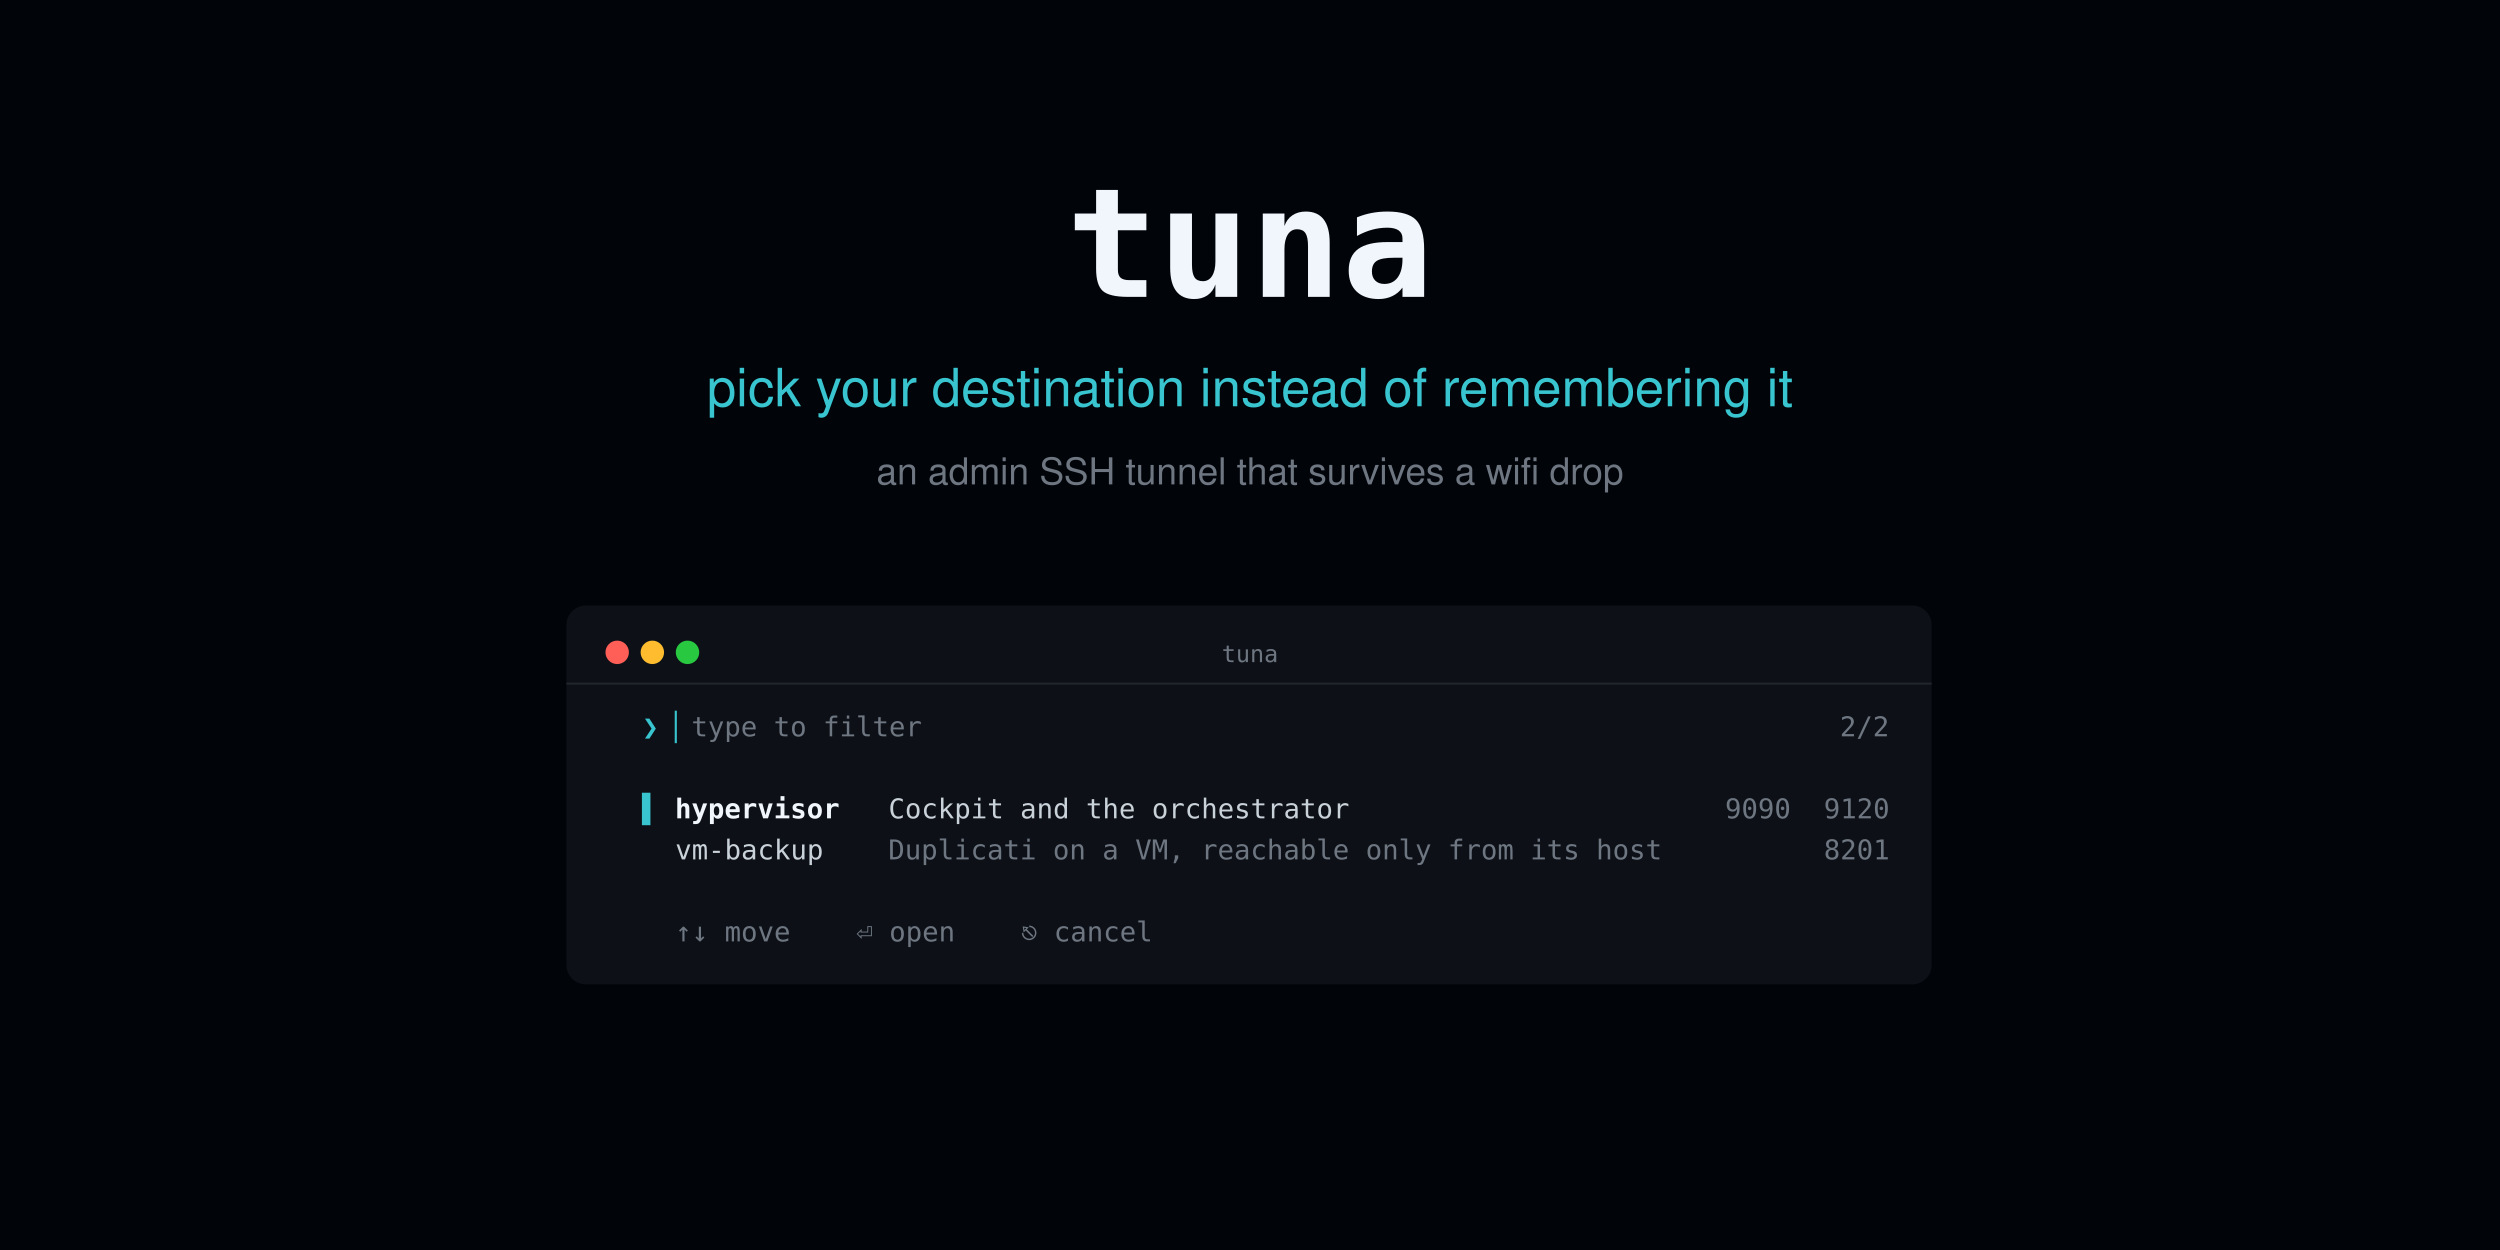
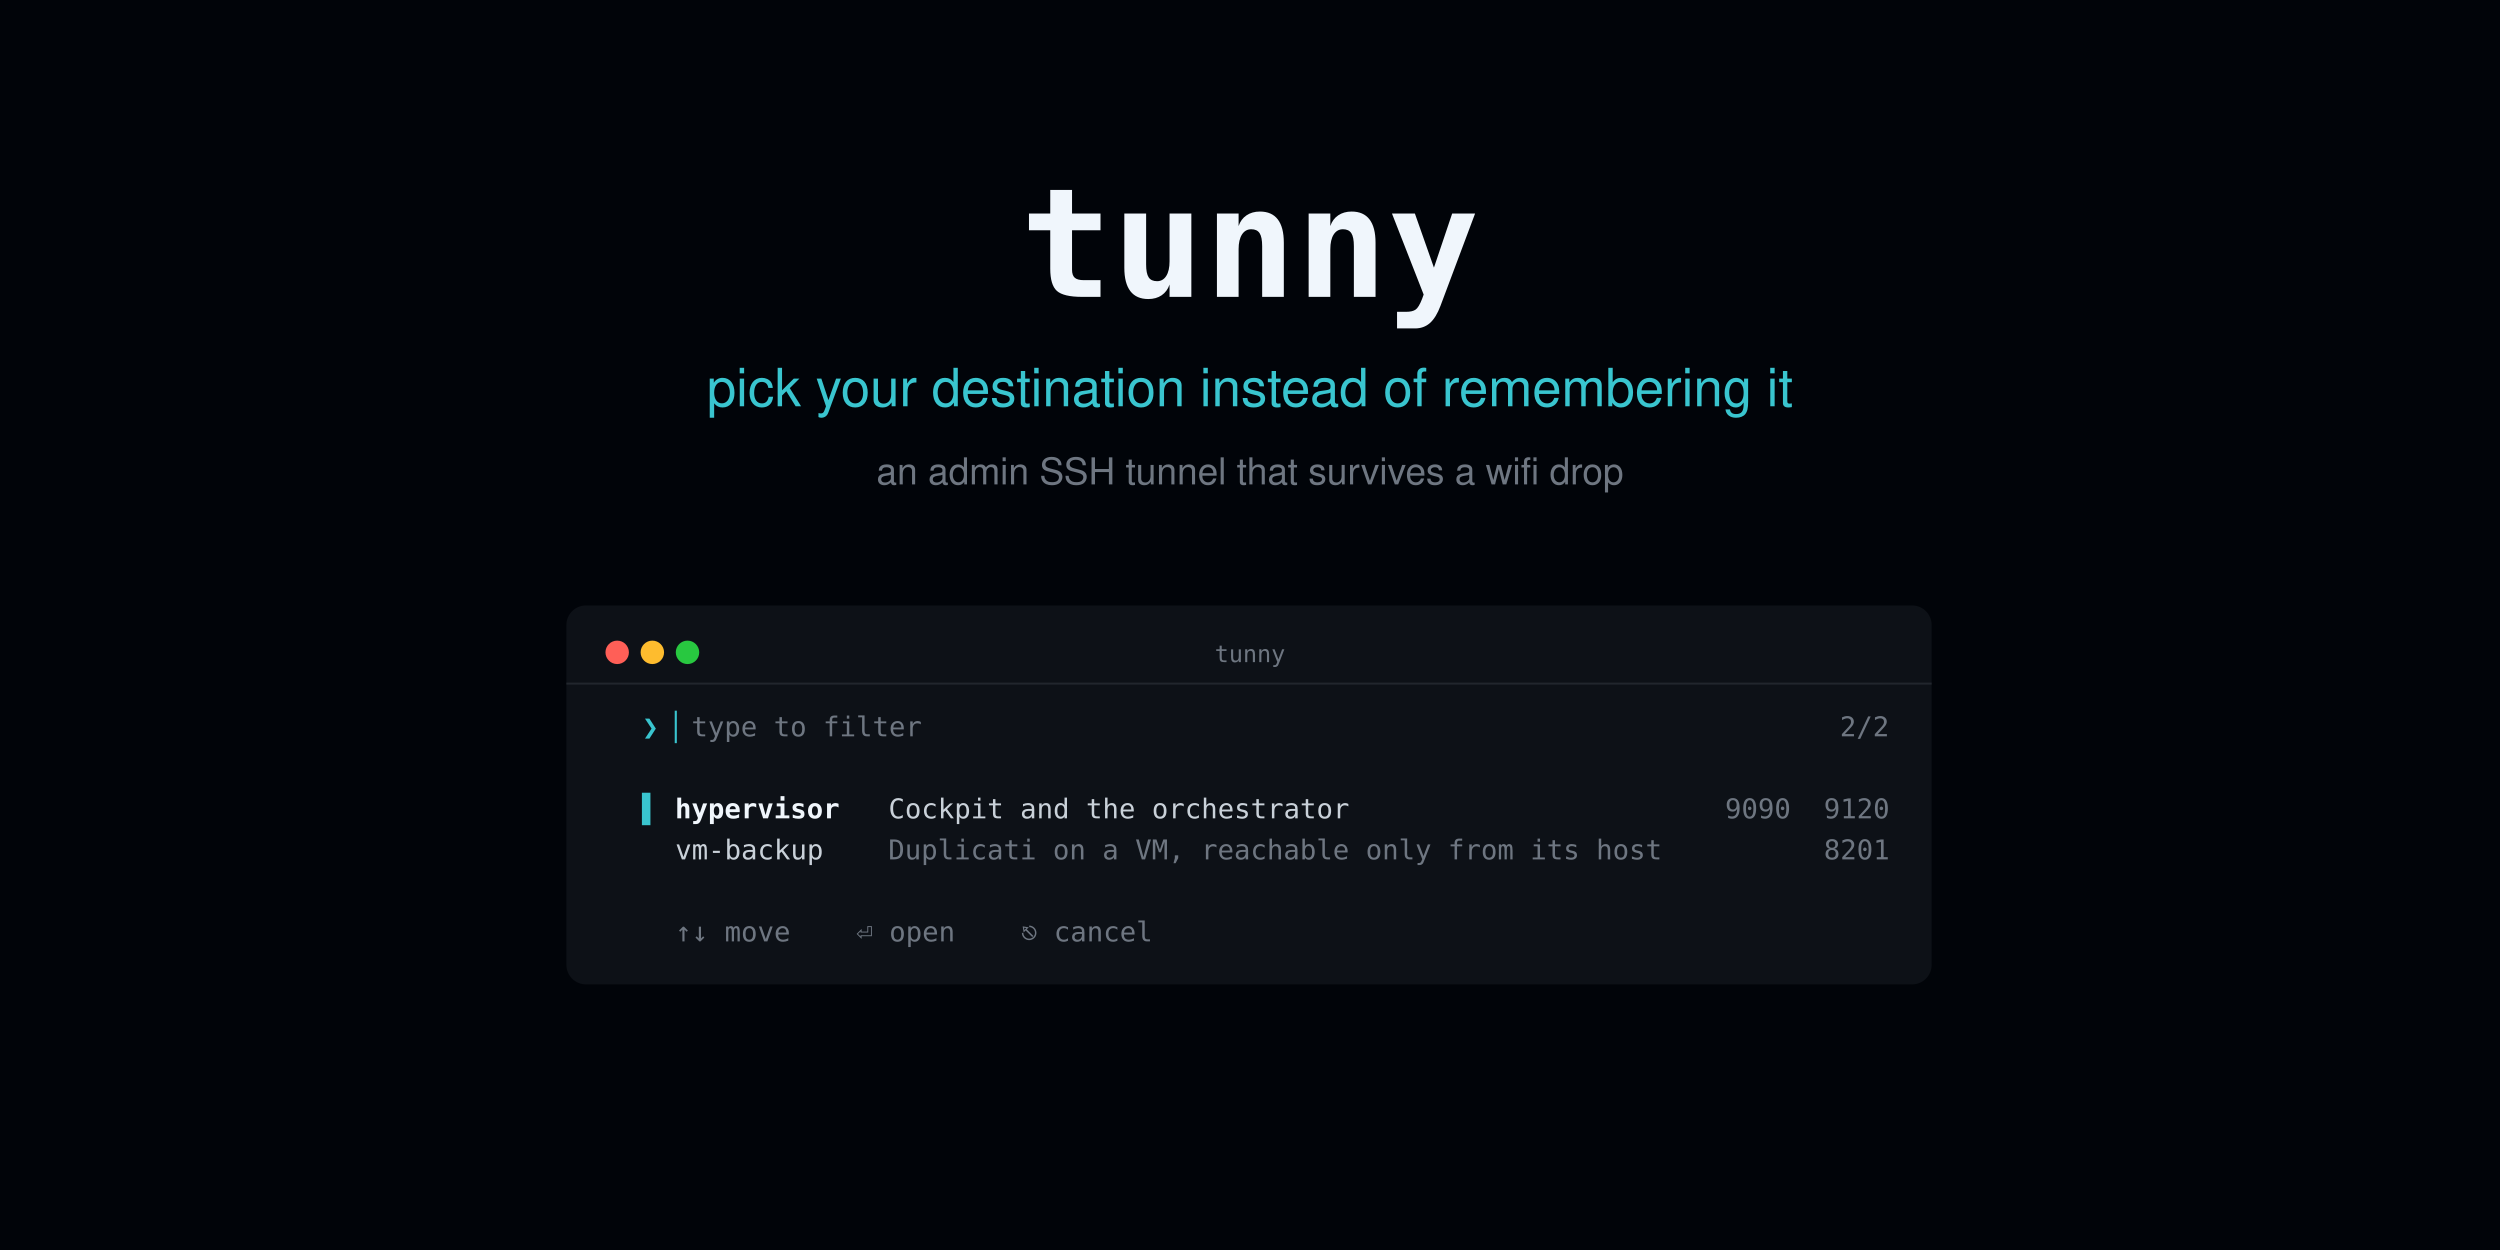
- <svg xmlns="http://www.w3.org/2000/svg" width="1280" height="640" viewBox="0 0 1280 640" role="img" aria-label="tuna">
+ <svg xmlns="http://www.w3.org/2000/svg" width="1280" height="640" viewBox="0 0 1280 640" role="img" aria-label="tunny">
  <rect width="1280" height="640" fill="#010409" />
-   <text x="640" y="152" fill="#f0f6fc" text-anchor="middle" font-family="ui-monospace,SFMono-Regular,Menlo,Consolas,monospace" font-size="78" font-weight="700">tuna</text>
+   <text x="640" y="152" fill="#f0f6fc" text-anchor="middle" font-family="ui-monospace,SFMono-Regular,Menlo,Consolas,monospace" font-size="78" font-weight="700">tunny</text>
  <text x="640" y="208" fill="#39c5cf" text-anchor="middle" font-family="-apple-system,BlinkMacSystemFont,Segoe UI,Helvetica,Arial,sans-serif" font-size="27">pick your destination instead of remembering it</text>
  <text x="640" y="248" fill="#6e7681" text-anchor="middle" font-family="-apple-system,BlinkMacSystemFont,Segoe UI,Helvetica,Arial,sans-serif" font-size="19">an admin SSH tunnel that survives a wifi drop</text>
  <g transform="translate(290,310)">
    <rect width="699" height="194" rx="10" fill="#0d1117" />
    <circle cx="26" cy="24" r="6" fill="#ff5f57" />
    <circle cx="44" cy="24" r="6" fill="#febc2e" />
    <circle cx="62" cy="24" r="6" fill="#28c840" />
-     <text x="350" y="29" fill="#6e7681" text-anchor="middle" font-family="ui-monospace,SFMono-Regular,Menlo,Consolas,monospace" font-size="12">tuna</text>
+     <text x="350" y="29" fill="#6e7681" text-anchor="middle" font-family="ui-monospace,SFMono-Regular,Menlo,Consolas,monospace" font-size="12">tunny</text>
    <path d="M0 40 H699" stroke="#21262d" stroke-width="1" />
    <g font-family="ui-monospace,SFMono-Regular,Menlo,Consolas,monospace" font-size="14" xml:space="preserve">
      <text x="38.8" y="67.0" fill="#39c5cf">❯</text>
      <text x="55.6" y="67.0" fill="#39c5cf">▏</text>
      <text x="64.0" y="67.0" fill="#6e7681">type to filter</text>
      <text x="652.0" y="67.0" fill="#6e7681">2/2</text>
      <text x="38.8" y="109.0" fill="#39c5cf">▌</text>
      <text x="55.6" y="109.0" fill="#f0f6fc" font-weight="600">hypervisor</text>
      <text x="139.6" y="109.0" fill="#c9d1d9">   Cockpit and the orchestrator                       </text>
      <text x="593.2" y="109.0" fill="#6e7681">9090  9120</text>
      <text x="22.0" y="130.0" fill="#c9d1d9">    vm-backup    </text>
      <text x="164.8" y="130.0" fill="#6e7681">Duplicati on a VM, reachable only from its host </text>
      <text x="593.2" y="130.0" fill="#6e7681">      8201</text>
      <text x="22.0" y="172.0" fill="#6e7681">    ↑↓ move    ⏎ open    ⎋ cancel</text>
    </g>
  </g>
</svg>
